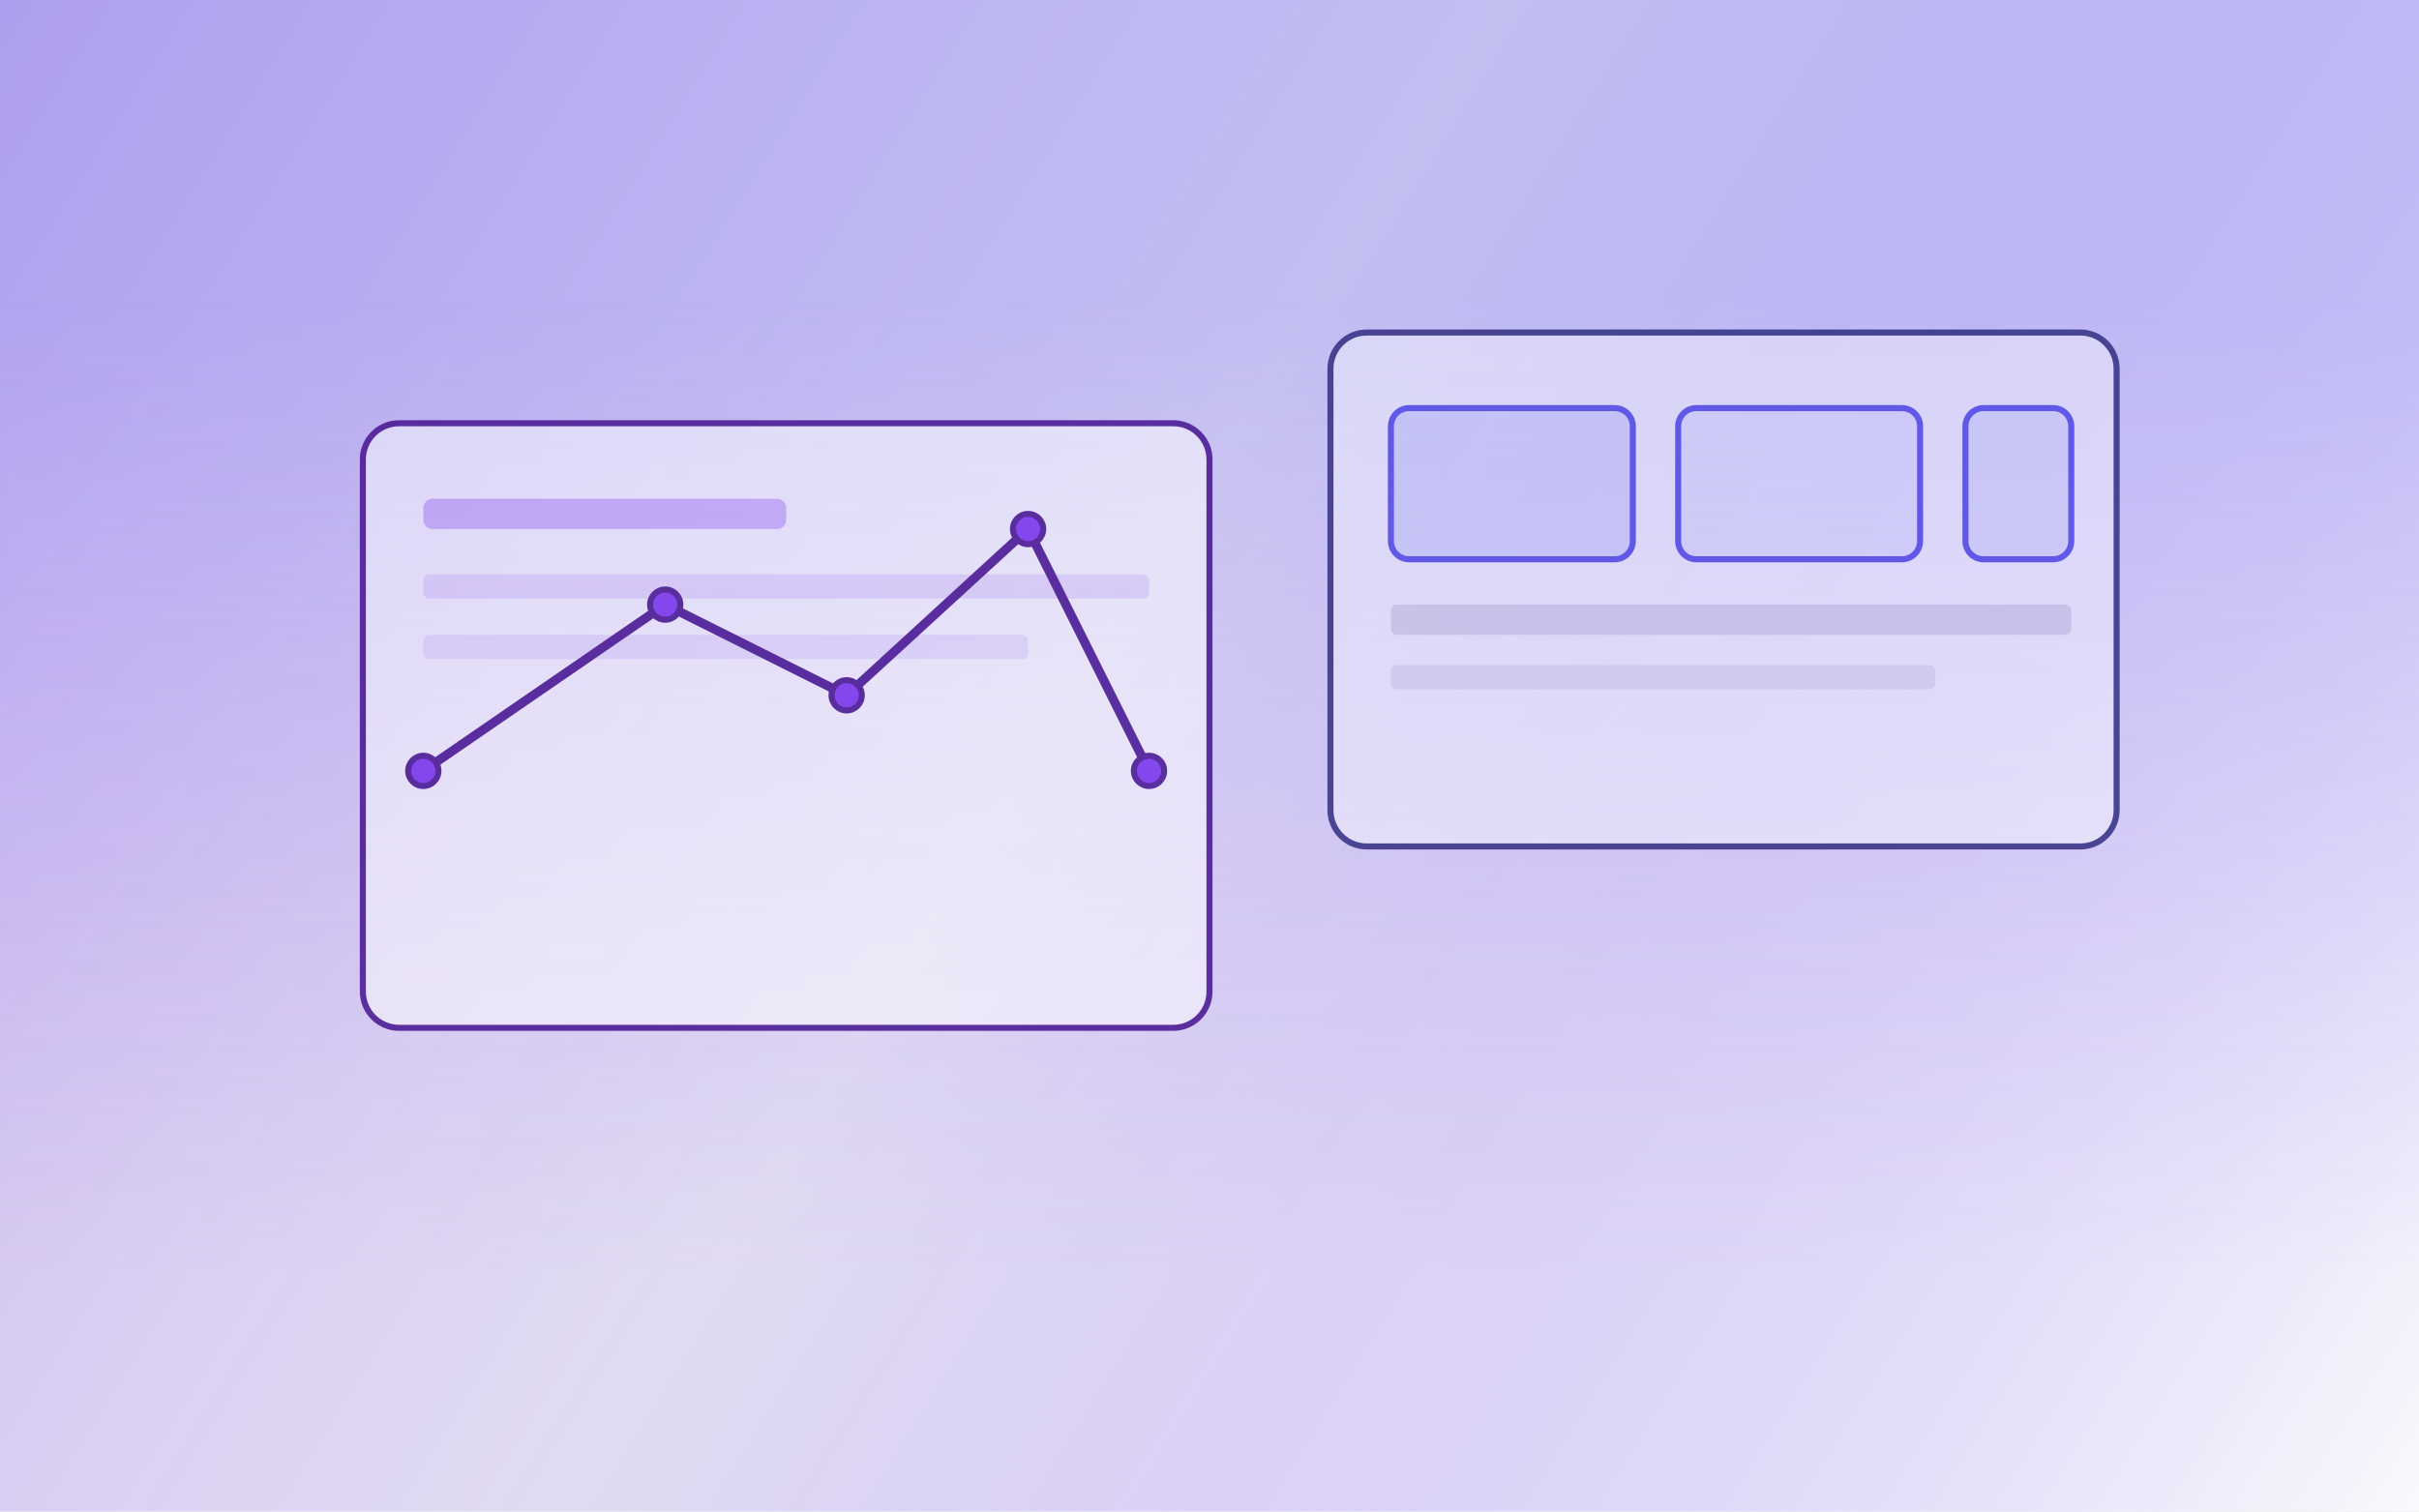
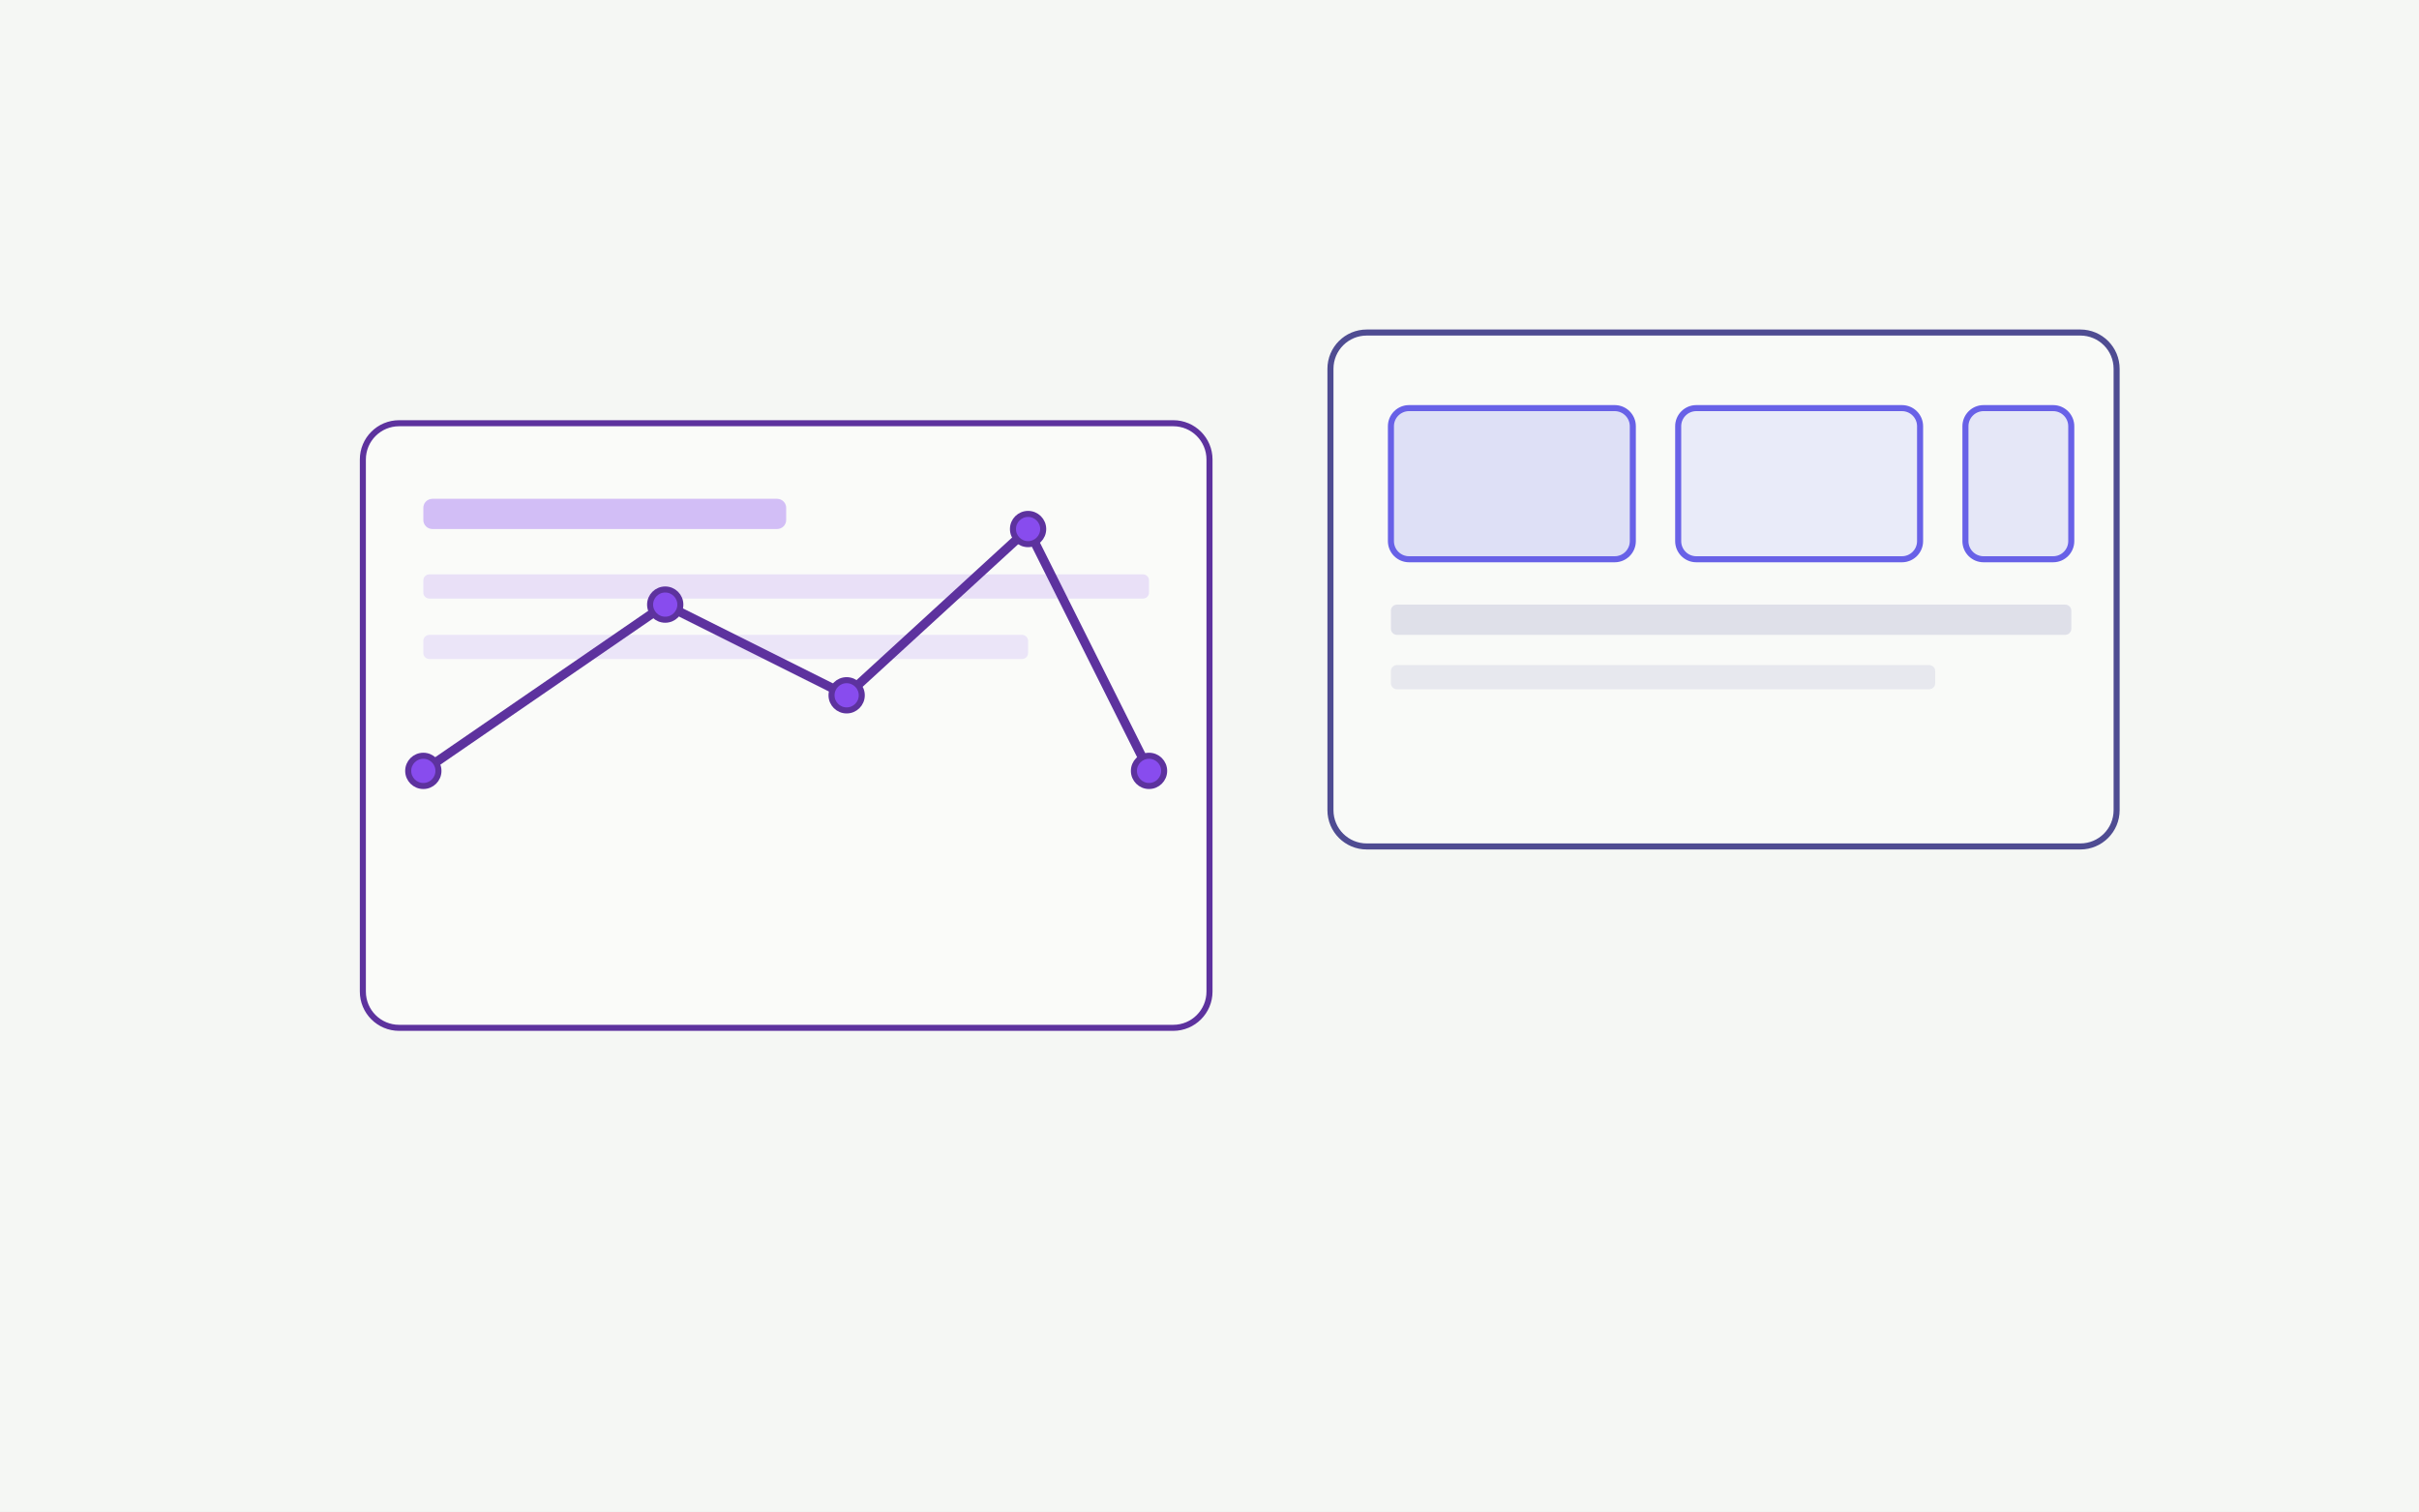
<svg xmlns="http://www.w3.org/2000/svg" viewBox="0 0 800 500" fill="none">
-   <defs>
-     <linearGradient id="g1" x1="0" y1="0" x2="800" y2="500" gradientUnits="userSpaceOnUse">
-       <stop stop-color="#7C3AED" stop-opacity="0.35" />
-       <stop offset="0.45" stop-color="#A78BFA" stop-opacity="0.2" />
-       <stop offset="1" stop-color="#F8FAFC" />
-     </linearGradient>
-     <linearGradient id="g1b" x1="400" y1="100" x2="400" y2="420" gradientUnits="userSpaceOnUse">
-       <stop stop-color="#6366F1" stop-opacity="0.25" />
-       <stop offset="1" stop-color="#8B5CF6" stop-opacity="0" />
-     </linearGradient>
-   </defs>
-   <rect width="800" height="500" fill="url(#g1)" />
-   <rect width="800" height="500" fill="url(#g1b)" />
+   <rect width="800" height="500" fill="#F5F7F4" />
  <g opacity="0.9" stroke="#4C1D95" stroke-width="2" stroke-linecap="round" stroke-linejoin="round">
    <rect x="120" y="140" width="280" height="200" rx="12" fill="white" fill-opacity="0.55" />
    <rect x="140" y="165" width="120" height="10" rx="3" fill="#7C3AED" fill-opacity="0.35" stroke="none" />
    <rect x="140" y="190" width="240" height="8" rx="2" fill="#7C3AED" fill-opacity="0.15" stroke="none" />
    <rect x="140" y="210" width="200" height="8" rx="2" fill="#7C3AED" fill-opacity="0.12" stroke="none" />
    <path d="M140 255 L220 200 L280 230 L340 175 L380 255" stroke-width="3" fill="none" />
    <circle cx="140" cy="255" r="5" fill="#7C3AED" />
    <circle cx="220" cy="200" r="5" fill="#7C3AED" />
    <circle cx="280" cy="230" r="5" fill="#7C3AED" />
    <circle cx="340" cy="175" r="5" fill="#7C3AED" />
    <circle cx="380" cy="255" r="5" fill="#7C3AED" />
  </g>
  <g opacity="0.85" stroke="#312E81" stroke-width="2">
    <rect x="440" y="110" width="260" height="170" rx="12" fill="white" fill-opacity="0.45" />
    <rect x="460" y="135" width="80" height="50" rx="6" fill="#6366F1" fill-opacity="0.2" stroke="#4F46E5" />
    <rect x="555" y="135" width="80" height="50" rx="6" fill="#6366F1" fill-opacity="0.12" stroke="#4F46E5" />
    <rect x="650" y="135" width="35" height="50" rx="6" fill="#6366F1" fill-opacity="0.15" stroke="#4F46E5" />
    <rect x="460" y="200" width="225" height="10" rx="2" fill="#312E81" fill-opacity="0.15" stroke="none" />
    <rect x="460" y="220" width="180" height="8" rx="2" fill="#312E81" fill-opacity="0.1" stroke="none" />
  </g>
</svg>
